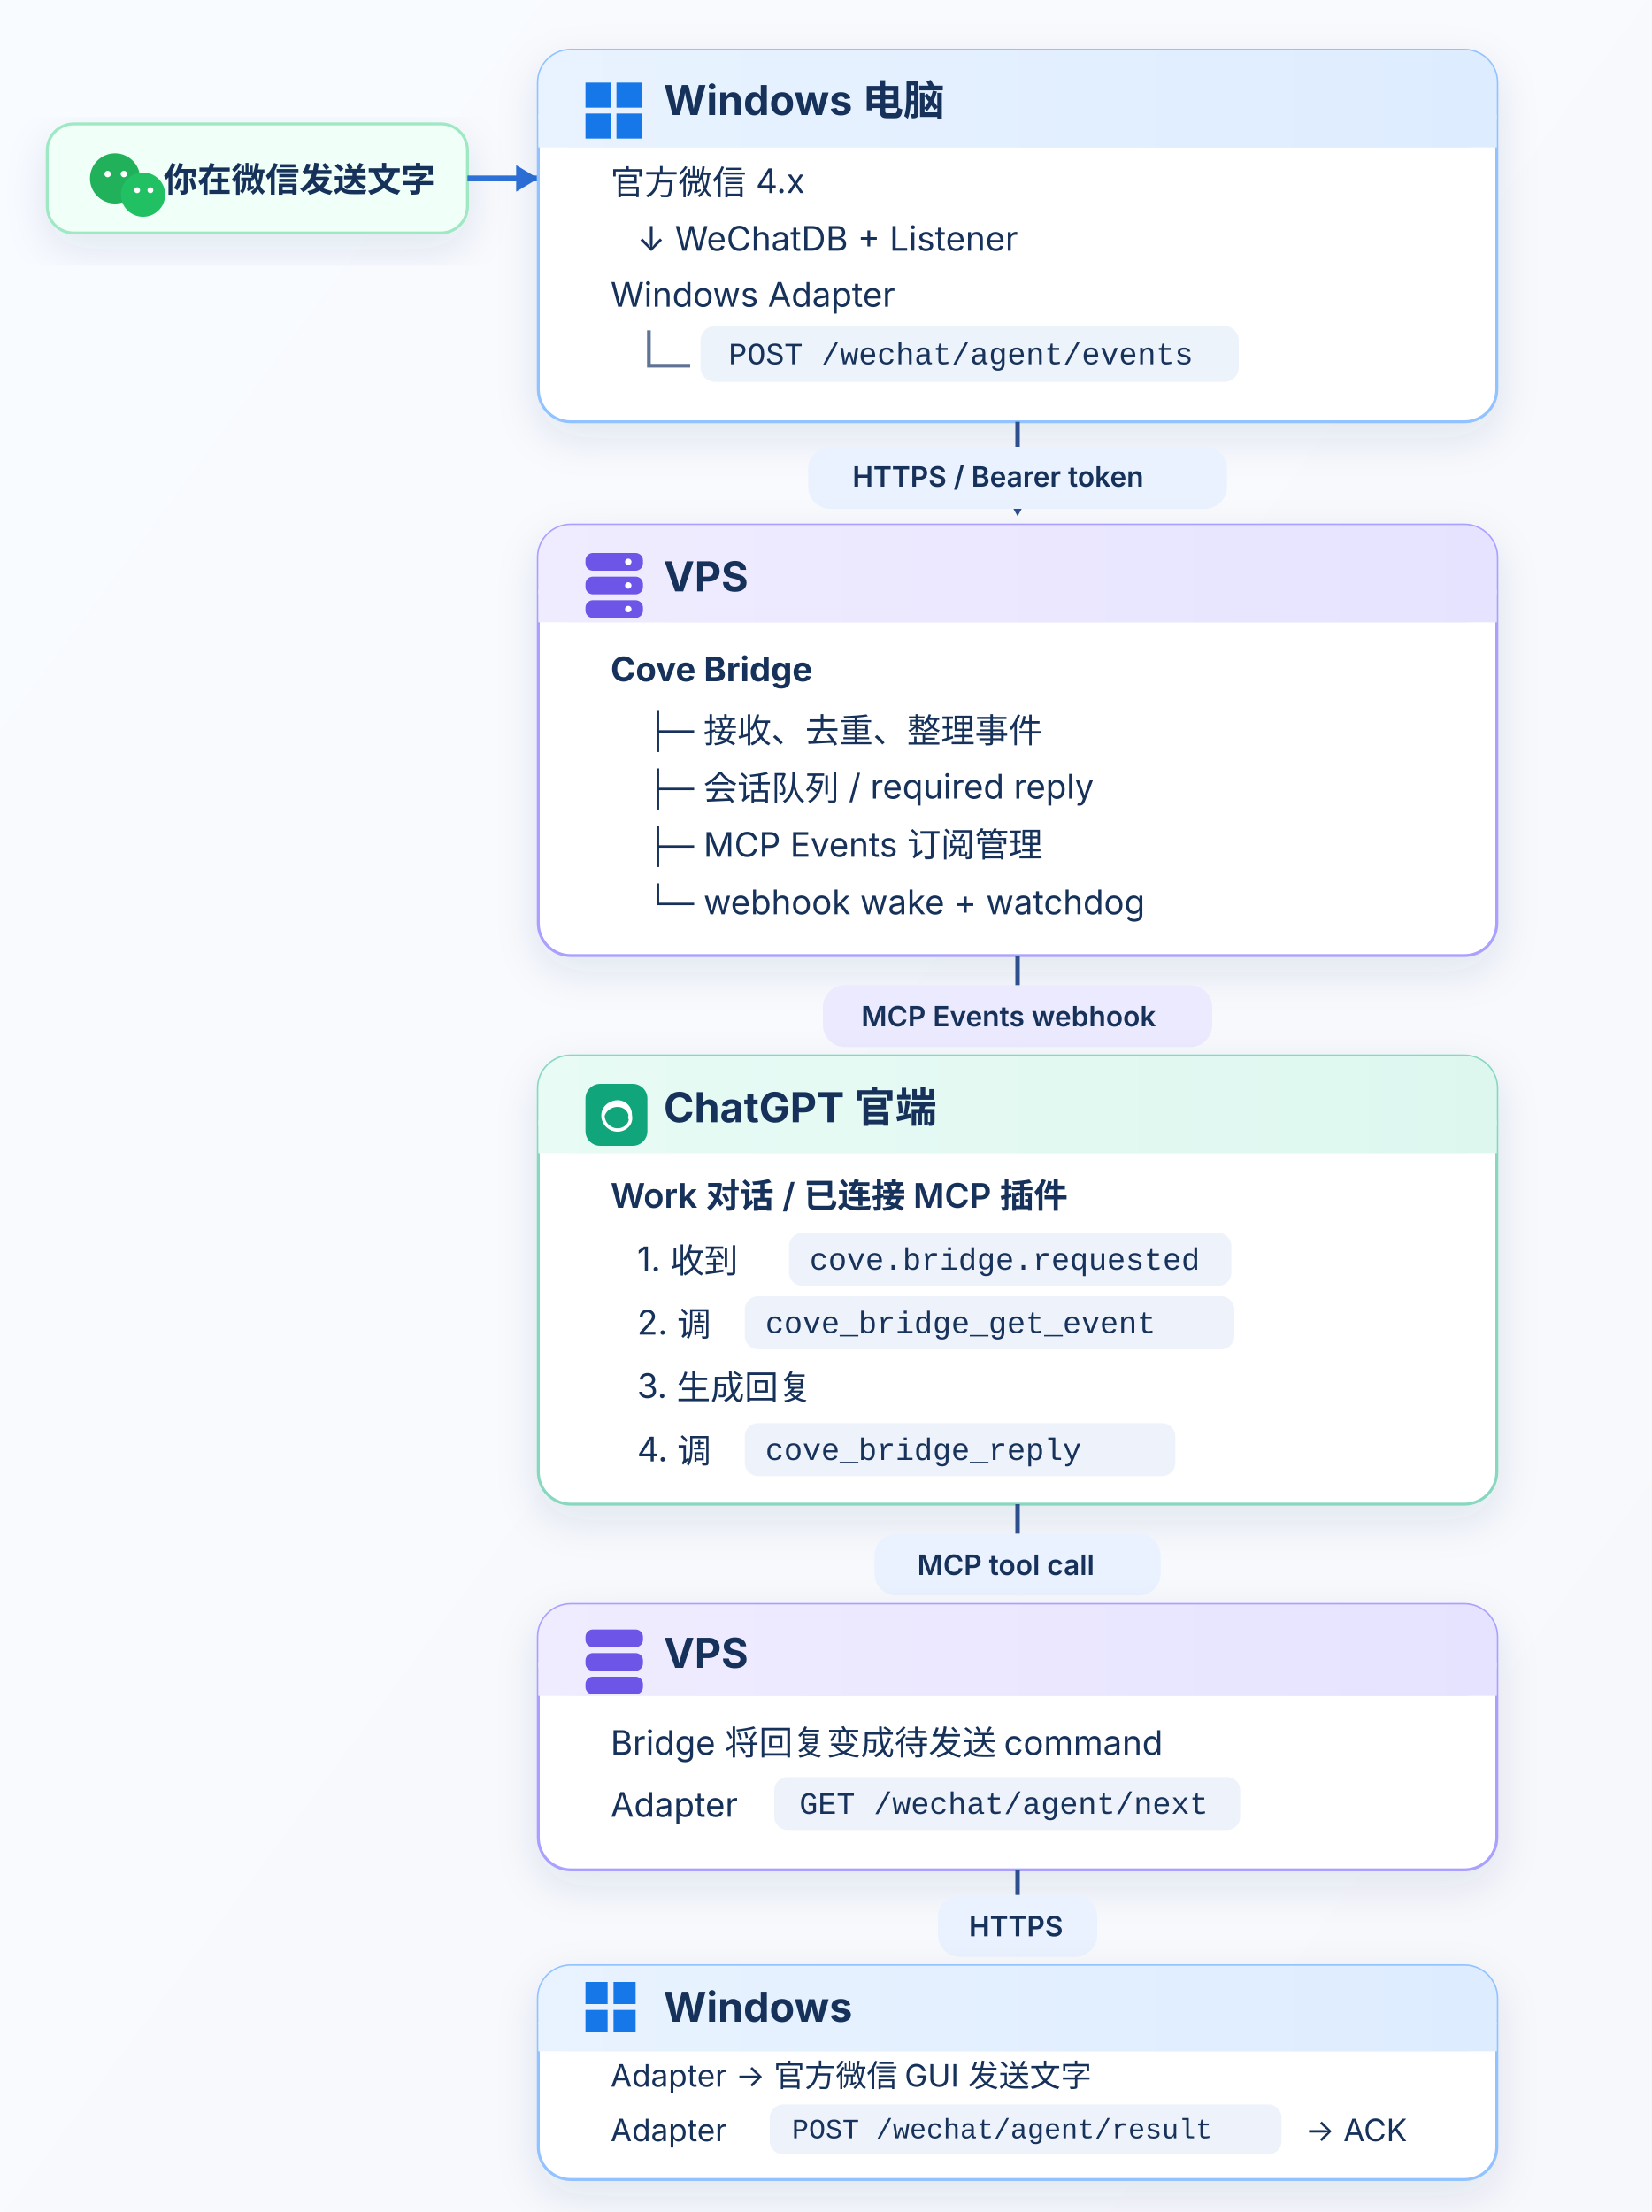
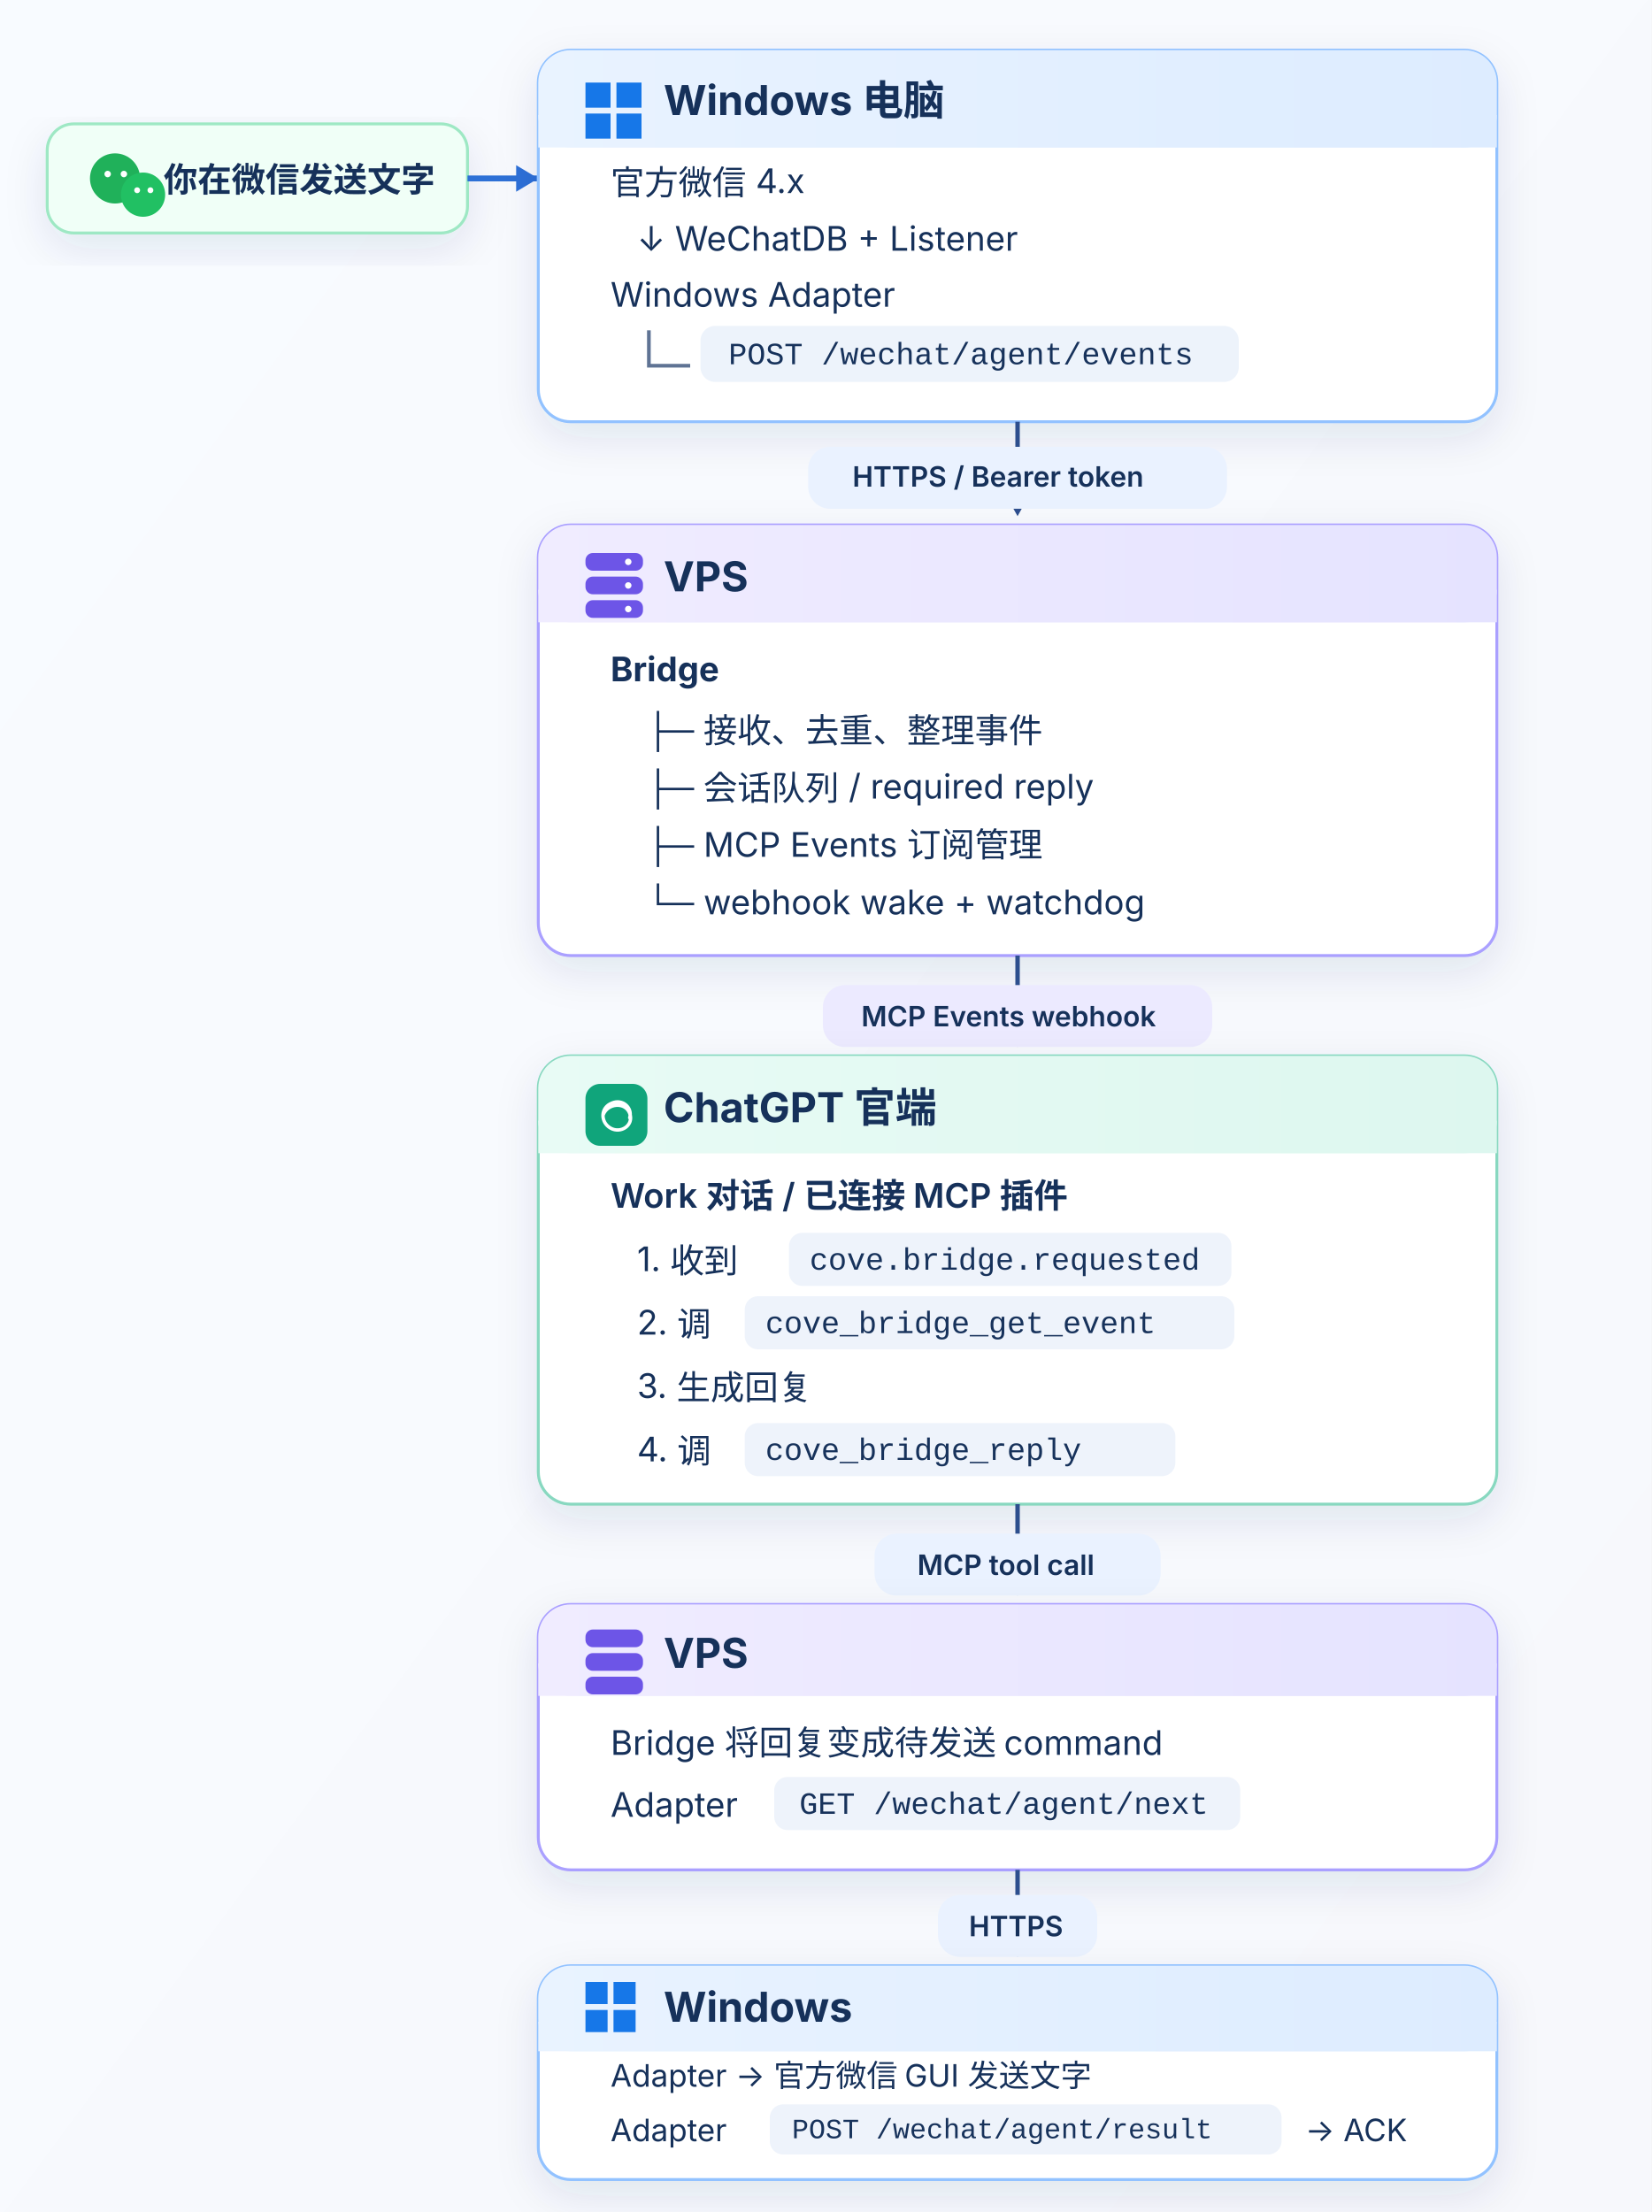
<svg xmlns="http://www.w3.org/2000/svg" width="1120" height="1500" viewBox="0 0 1120 1500" role="img" aria-labelledby="title desc">
  <defs>
    <linearGradient id="bg" x1="0" y1="0" x2="1" y2="1">
      <stop offset="0" stop-color="#f8fbff" />
      <stop offset="1" stop-color="#f7f8fc" />
    </linearGradient>
    <linearGradient id="winHead" x1="0" y1="0" x2="1" y2="0">
      <stop offset="0" stop-color="#e9f3ff" />
      <stop offset="1" stop-color="#ddecff" />
    </linearGradient>
    <linearGradient id="vpsHead" x1="0" y1="0" x2="1" y2="0">
      <stop offset="0" stop-color="#f0ecff" />
      <stop offset="1" stop-color="#e5e3ff" />
    </linearGradient>
    <linearGradient id="aiHead" x1="0" y1="0" x2="1" y2="0">
      <stop offset="0" stop-color="#e8fbf5" />
      <stop offset="1" stop-color="#ddf7ef" />
    </linearGradient>
    <filter id="shadow" x="-20%" y="-20%" width="140%" height="150%">
      <feDropShadow dx="0" dy="10" stdDeviation="14" flood-color="#1f3b64" flood-opacity=".10" />
    </filter>
    <style>
    .sans { font-family: Inter, "Segoe UI", "Microsoft YaHei", "PingFang SC", Arial, sans-serif; fill:#16315a; }
    .mono { font-family: "SFMono-Regular", Consolas, "Liberation Mono", monospace; fill:#17325b; }
    .title { font-size:28px; font-weight:700; }
    .body { font-size:23px; }
    .small { font-size:21px; }
    .connector { font-size:19px; font-weight:600; }
    .muted { fill:#60708e; }
  </style>
  </defs>
  <rect width="1120" height="1500" fill="url(#bg)" />
  <g filter="url(#shadow)">
    <rect x="32" y="84" rx="18" ry="18" width="285" height="74" fill="#f0fff7" stroke="#9ee8c4" stroke-width="2" />
  </g>
  <g transform="translate(57 101)">
    <circle cx="21" cy="20" r="17" fill="#20b15a" />
    <circle cx="40" cy="31" r="15" fill="#21c063" />
    <circle cx="16" cy="17" r="2.2" fill="#fff" />
    <circle cx="27" cy="17" r="2.2" fill="#fff" />
    <circle cx="36" cy="28" r="2" fill="#fff" />
    <circle cx="45" cy="28" r="2" fill="#fff" />
  </g>
  <text x="111" y="130" class="sans body" font-weight="700">你在微信发送文字</text>
  <line x1="317" y1="121" x2="365" y2="121" stroke="#2d70d6" stroke-width="4" />
  <polygon points="365,121 350,112 350,130" fill="#2d70d6" />
  <g filter="url(#shadow)">
    <rect x="365" y="34" rx="22" ry="22" width="650" height="252" fill="#fff" stroke="#92c2ff" stroke-width="2" />
    <rect x="365" y="34" rx="22" ry="22" width="650" height="66" fill="url(#winHead)" />
    <rect x="365" y="78" width="650" height="22" fill="url(#winHead)" />
  </g>
  <g transform="translate(397 56)" fill="#1677e8">
    <rect x="0" y="0" width="17" height="17" />
    <rect x="21" y="0" width="17" height="17" />
    <rect x="0" y="21" width="17" height="17" />
    <rect x="21" y="21" width="17" height="17" />
  </g>
  <text x="450" y="78" class="sans title">Windows 电脑</text>
  <text x="414" y="132" class="sans body">官方微信 4.x</text>
  <text x="432" y="170" class="sans body">↓ WeChatDB + Listener</text>
  <text x="414" y="208" class="sans body">Windows Adapter</text>
  <path d="M440 224 v24 h28" fill="none" stroke="#5f7394" stroke-width="2.5" />
  <rect x="475" y="221" rx="10" ry="10" width="365" height="38" fill="#edf3fb" />
  <text x="494" y="247" class="mono small">POST /wechat/agent/events</text>
  <line x1="690" y1="286" x2="690" y2="340" stroke="#2d4f8e" stroke-width="3" />
  <polygon points="690,350 681,334 699,334" fill="#2d4f8e" />
  <rect x="548" y="303" rx="15" ry="15" width="284" height="42" fill="#eaf2ff" />
  <text x="578" y="330" class="sans connector">HTTPS / Bearer token</text>
  <g filter="url(#shadow)">
    <rect x="365" y="356" rx="22" ry="22" width="650" height="292" fill="#fff" stroke="#aaa0ff" stroke-width="2" />
    <rect x="365" y="356" rx="22" ry="22" width="650" height="66" fill="url(#vpsHead)" />
    <rect x="365" y="400" width="650" height="22" fill="url(#vpsHead)" />
  </g>
  <g transform="translate(397 375)" fill="#6d55e7">
    <rect x="0" y="0" rx="5" width="39" height="12" />
    <rect x="0" y="16" rx="5" width="39" height="12" />
    <rect x="0" y="32" rx="5" width="39" height="12" />
    <circle cx="29" cy="6" r="2.2" fill="#fff" />
    <circle cx="29" cy="22" r="2.2" fill="#fff" />
    <circle cx="29" cy="38" r="2.2" fill="#fff" />
  </g>
  <text x="450" y="401" class="sans title">VPS</text>
-   <text x="414" y="462" class="sans body" font-weight="700">Cove Bridge</text>
+   <text x="414" y="462" class="sans body" font-weight="700">Bridge</text>
  <text x="438" y="503" class="sans body">├─ 接收、去重、整理事件</text>
  <text x="438" y="542" class="sans body">├─ 会话队列 / required reply</text>
  <text x="438" y="581" class="sans body">├─ MCP Events 订阅管理</text>
  <text x="438" y="620" class="sans body">└─ webhook wake + watchdog</text>
  <line x1="690" y1="648" x2="690" y2="700" stroke="#2d4f8e" stroke-width="3" />
  <polygon points="690,710 681,694 699,694" fill="#2d4f8e" />
  <rect x="558" y="668" rx="15" ry="15" width="264" height="42" fill="#eceaff" />
  <text x="584" y="696" class="sans connector">MCP Events webhook</text>
  <g filter="url(#shadow)">
    <rect x="365" y="716" rx="22" ry="22" width="650" height="304" fill="#fff" stroke="#88d8c0" stroke-width="2" />
    <rect x="365" y="716" rx="22" ry="22" width="650" height="66" fill="url(#aiHead)" />
    <rect x="365" y="760" width="650" height="22" fill="url(#aiHead)" />
  </g>
  <g transform="translate(397 735)">
    <rect width="42" height="42" rx="10" fill="#10a57b" />
    <path d="M12 21c3-8 15-9 18-1 3 8-6 14-13 10-7-4-7-14 1-17 7-3 14 3 12 10" fill="none" stroke="#fff" stroke-width="2.3" stroke-linecap="round" />
  </g>
  <text x="450" y="761" class="sans title">ChatGPT 官端</text>
  <text x="414" y="819" class="sans body" font-weight="600">Work 对话 / 已连接 MCP 插件</text>
  <text x="432" y="862" class="sans body">1. 收到</text>
  <rect x="535" y="836" rx="9" ry="9" width="300" height="36" fill="#eef3fb" />
  <text x="549" y="861" class="mono small">cove.bridge.requested</text>
  <text x="432" y="905" class="sans body">2. 调</text>
  <rect x="505" y="879" rx="9" ry="9" width="332" height="36" fill="#eef3fb" />
  <text x="519" y="904" class="mono small">cove_bridge_get_event</text>
  <text x="432" y="948" class="sans body">3. 生成回复</text>
  <text x="432" y="991" class="sans body">4. 调</text>
  <rect x="505" y="965" rx="9" ry="9" width="292" height="36" fill="#eef3fb" />
  <text x="519" y="990" class="mono small">cove_bridge_reply</text>
  <line x1="690" y1="1020" x2="690" y2="1072" stroke="#2d4f8e" stroke-width="3" />
  <polygon points="690,1082 681,1066 699,1066" fill="#2d4f8e" />
  <rect x="593" y="1040" rx="15" ry="15" width="194" height="42" fill="#eaf2ff" />
  <text x="622" y="1068" class="sans connector">MCP tool call</text>
  <g filter="url(#shadow)">
    <rect x="365" y="1088" rx="22" ry="22" width="650" height="180" fill="#fff" stroke="#aaa0ff" stroke-width="2" />
    <rect x="365" y="1088" rx="22" ry="22" width="650" height="62" fill="url(#vpsHead)" />
    <rect x="365" y="1128" width="650" height="22" fill="url(#vpsHead)" />
  </g>
  <g transform="translate(397 1105)" fill="#6d55e7">
    <rect x="0" y="0" rx="5" width="39" height="12" />
    <rect x="0" y="16" rx="5" width="39" height="12" />
    <rect x="0" y="32" rx="5" width="39" height="12" />
  </g>
  <text x="450" y="1131" class="sans title">VPS</text>
  <text x="414" y="1190" class="sans body">Bridge 将回复变成待发送 command</text>
  <text x="414" y="1232" class="sans body">Adapter</text>
  <rect x="525" y="1205" rx="9" ry="9" width="316" height="36" fill="#eef3fb" />
  <text x="542" y="1230" class="mono small">GET /wechat/agent/next</text>
  <line x1="690" y1="1268" x2="690" y2="1317" stroke="#2d4f8e" stroke-width="3" />
  <polygon points="690,1327 681,1311 699,1311" fill="#2d4f8e" />
  <rect x="636" y="1285" rx="15" ry="15" width="108" height="42" fill="#eaf2ff" />
  <text x="657" y="1313" class="sans connector">HTTPS</text>
  <g filter="url(#shadow)">
    <rect x="365" y="1333" rx="22" ry="22" width="650" height="145" fill="#fff" stroke="#92c2ff" stroke-width="2" />
    <rect x="365" y="1333" rx="22" ry="22" width="650" height="58" fill="url(#winHead)" />
    <rect x="365" y="1371" width="650" height="20" fill="url(#winHead)" />
  </g>
  <g transform="translate(397 1344)" fill="#1677e8">
    <rect x="0" y="0" width="15" height="15" />
    <rect x="19" y="0" width="15" height="15" />
    <rect x="0" y="19" width="15" height="15" />
    <rect x="19" y="19" width="15" height="15" />
  </g>
  <text x="450" y="1371" class="sans title">Windows</text>
  <text x="414" y="1415" class="sans small">Adapter → 官方微信 GUI 发送文字</text>
  <text x="414" y="1452" class="sans small">Adapter</text>
  <rect x="522" y="1427" rx="9" ry="9" width="347" height="34" fill="#eef3fb" />
  <text x="537" y="1450" class="mono" font-size="19">POST /wechat/agent/result</text>
  <text x="885" y="1452" class="sans small">→ ACK</text>
</svg>
